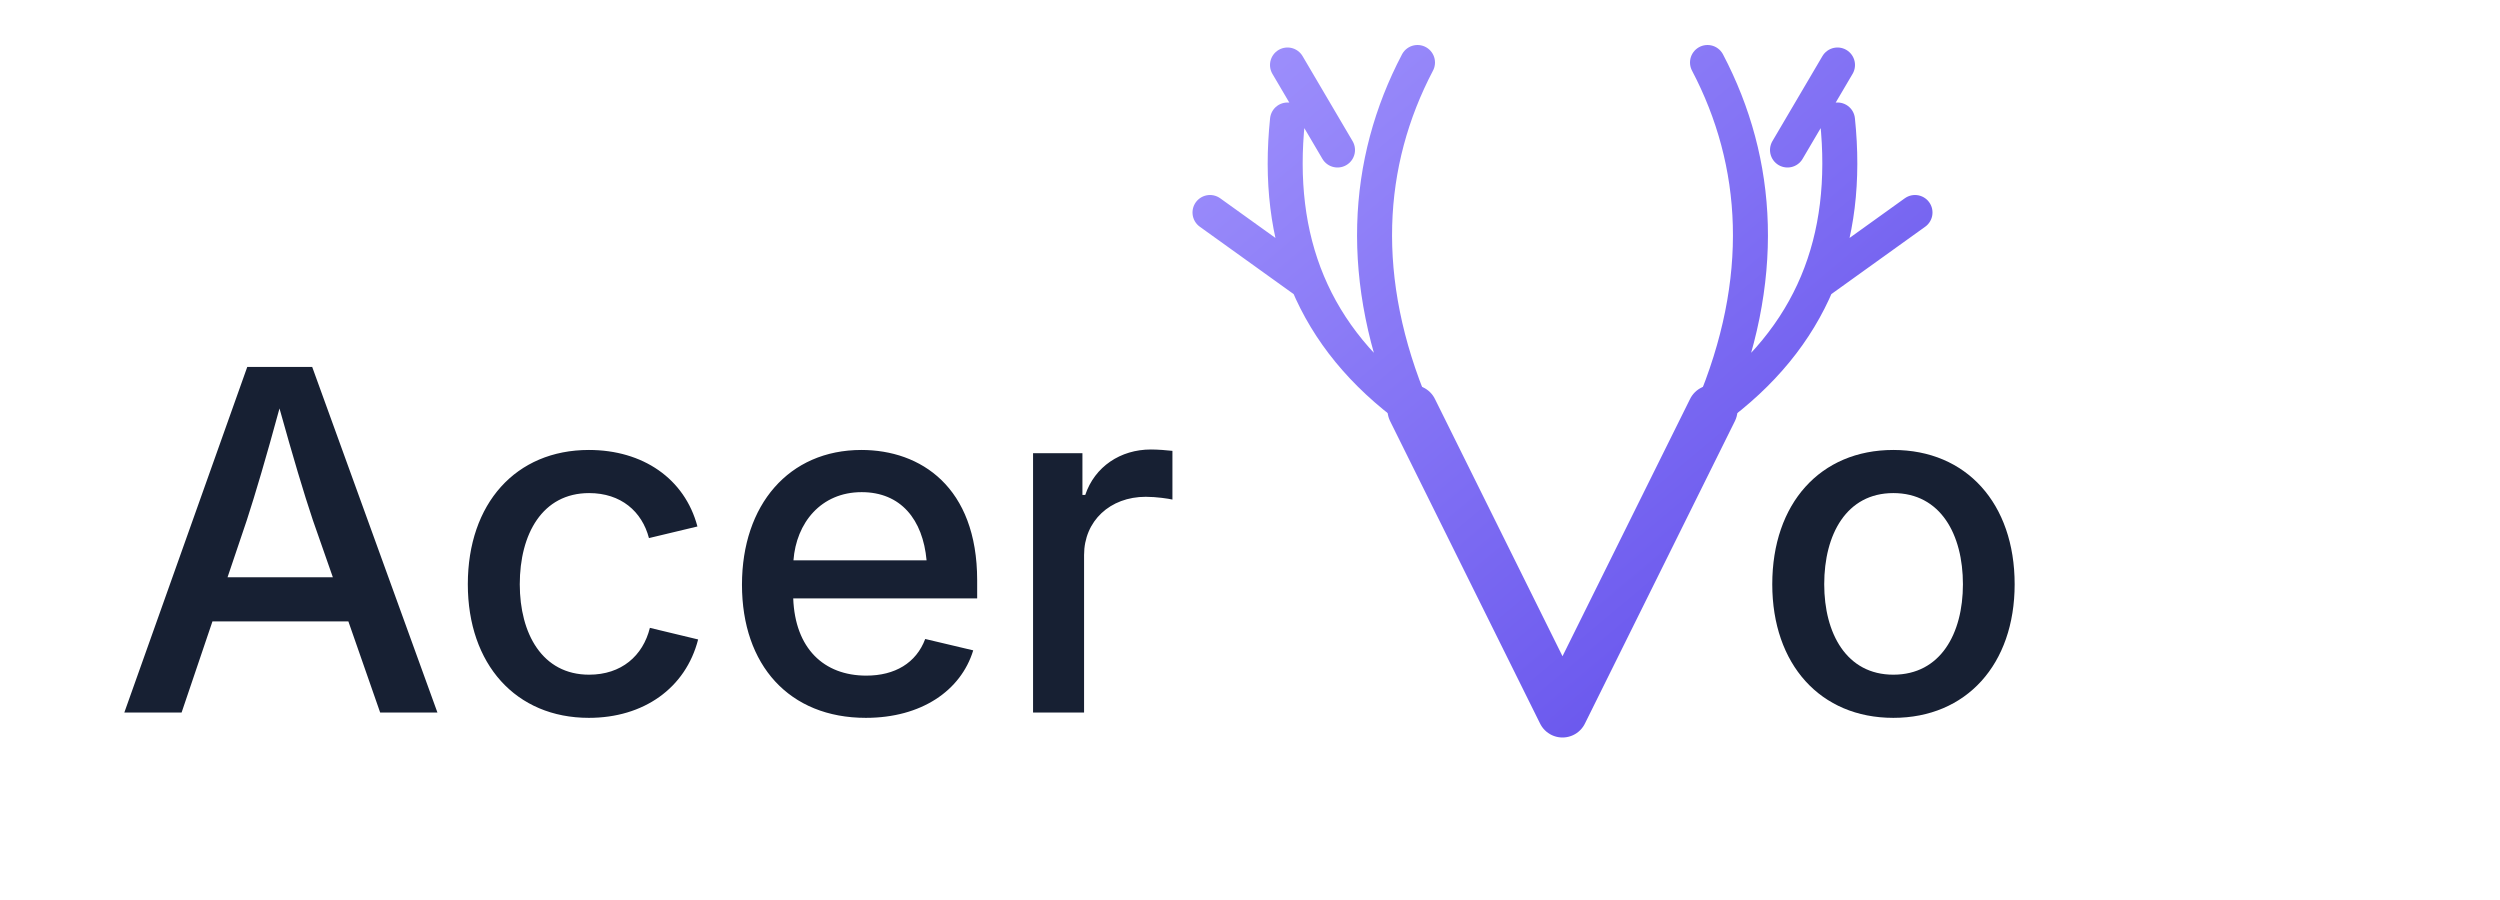
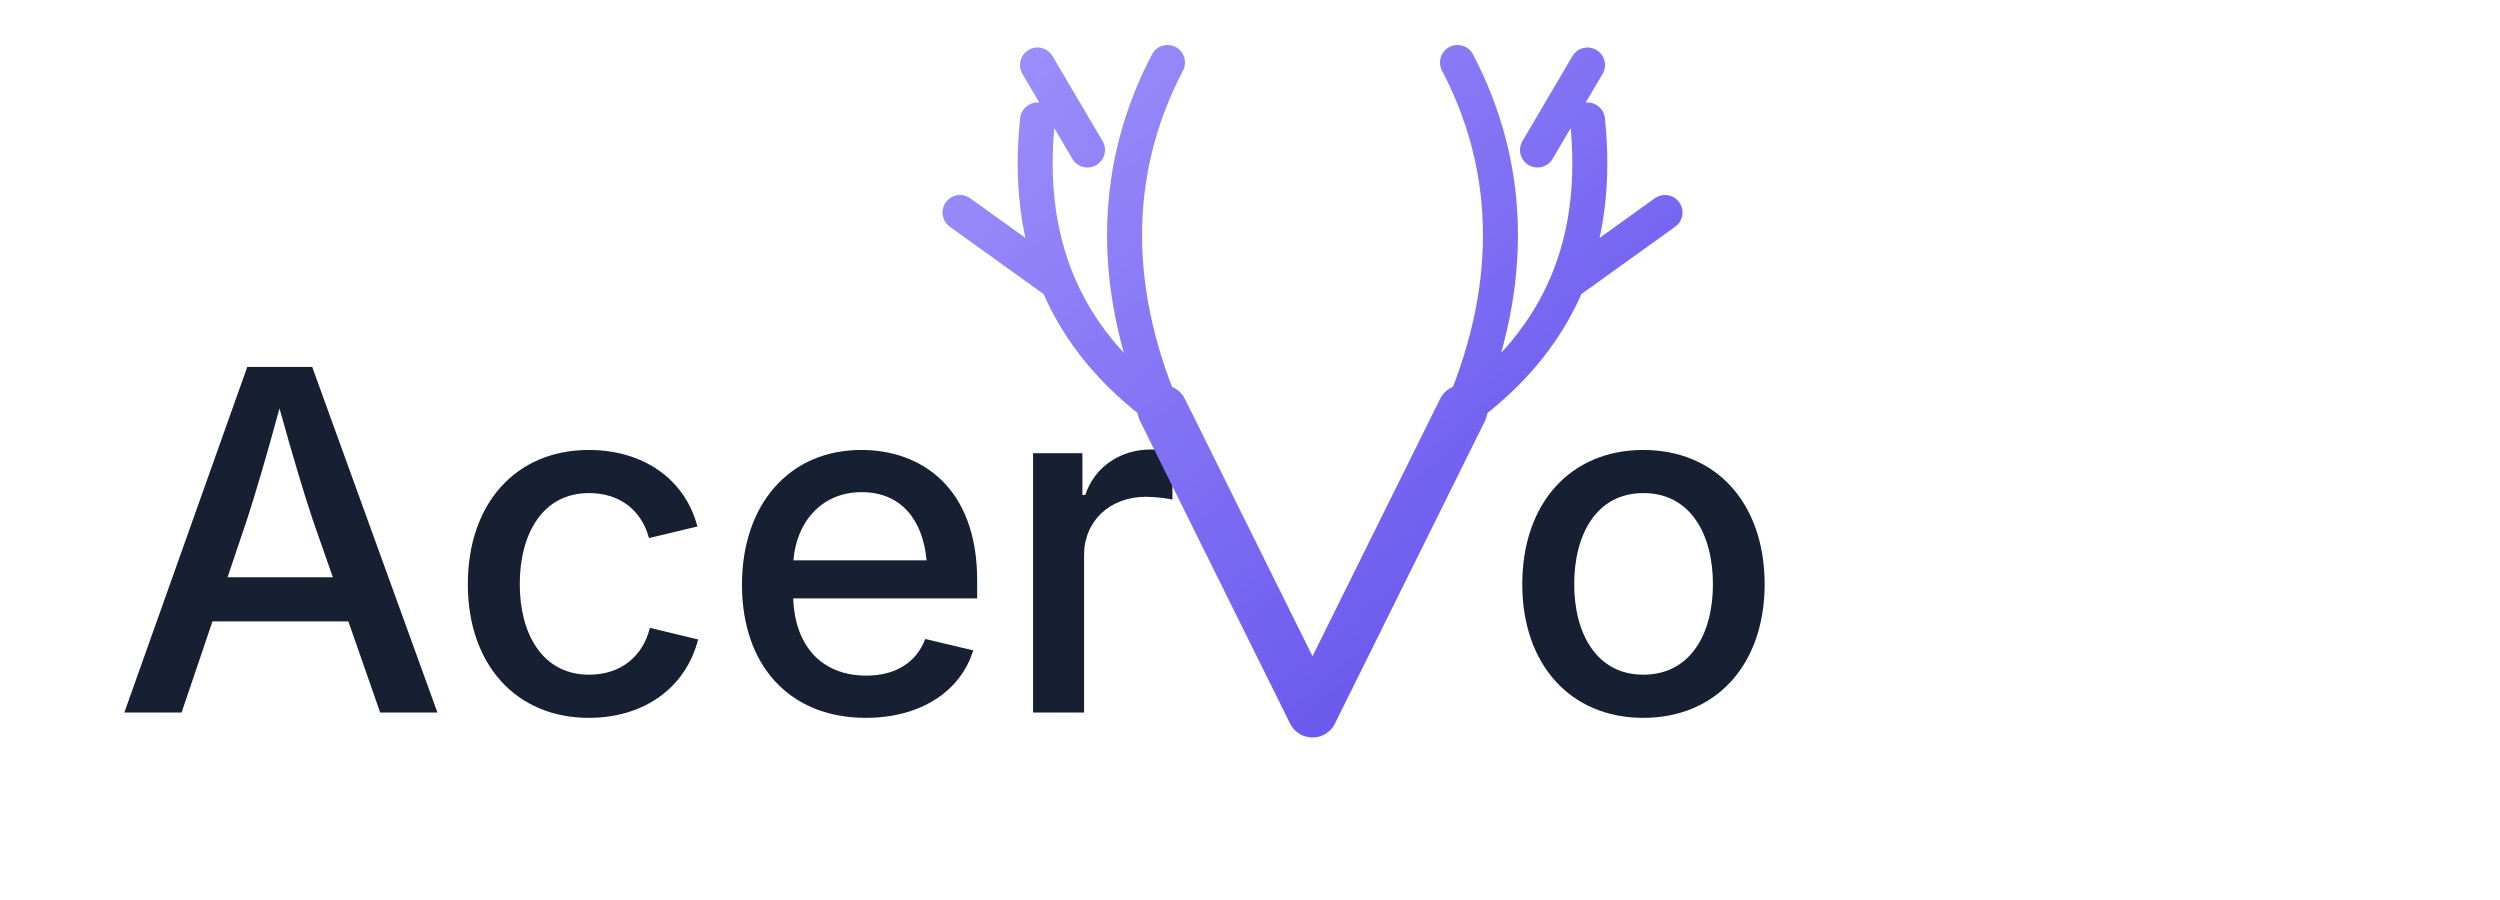
<svg xmlns="http://www.w3.org/2000/svg" viewBox="0 0 1000 360" role="img" aria-label="Acervo">
  <defs>
    <linearGradient id="g" x1="390" y1="20" x2="650" y2="330" gradientUnits="userSpaceOnUse">
      <stop stop-color="#A99CFF" />
      <stop offset="1" stop-color="#6552EC" />
    </linearGradient>
  </defs>
  <g fill="#172033" font-family="Segoe UI, Inter, Arial, sans-serif" font-size="190" font-weight="500">
    <text x="45" y="285">Acer</text>
-     <text x="700" y="285">o</text>
+     <text x="600" y="285">o</text>
  </g>
-   <path d="M625 285 565 164M625 285l60-121" fill="none" stroke="url(#g)" stroke-width="20" stroke-linecap="round" stroke-linejoin="round" />
-   <path d="M565 164c-40-29-55-68-50-116m50 116c-22-52-19-99 2-139m-44 88-39-28m51-25-20-34M685 164c40-29 55-68 50-116m-50 116c22-52 19-99-2-139m44 88 39-28m-51-25 20-34" fill="none" stroke="url(#g)" stroke-width="14" stroke-linecap="round" stroke-linejoin="round" />
+   <g transform="translate(-100 0)">
+     <path d="M625 285 565 164M625 285l60-121" fill="none" stroke="url(#g)" stroke-width="20" stroke-linecap="round" stroke-linejoin="round" />
+     <path d="M565 164c-40-29-55-68-50-116m50 116c-22-52-19-99 2-139m-44 88-39-28m51-25-20-34M685 164c40-29 55-68 50-116m-50 116c22-52 19-99-2-139m44 88 39-28m-51-25 20-34" fill="none" stroke="url(#g)" stroke-width="14" stroke-linecap="round" stroke-linejoin="round" />
+   </g>
</svg>
